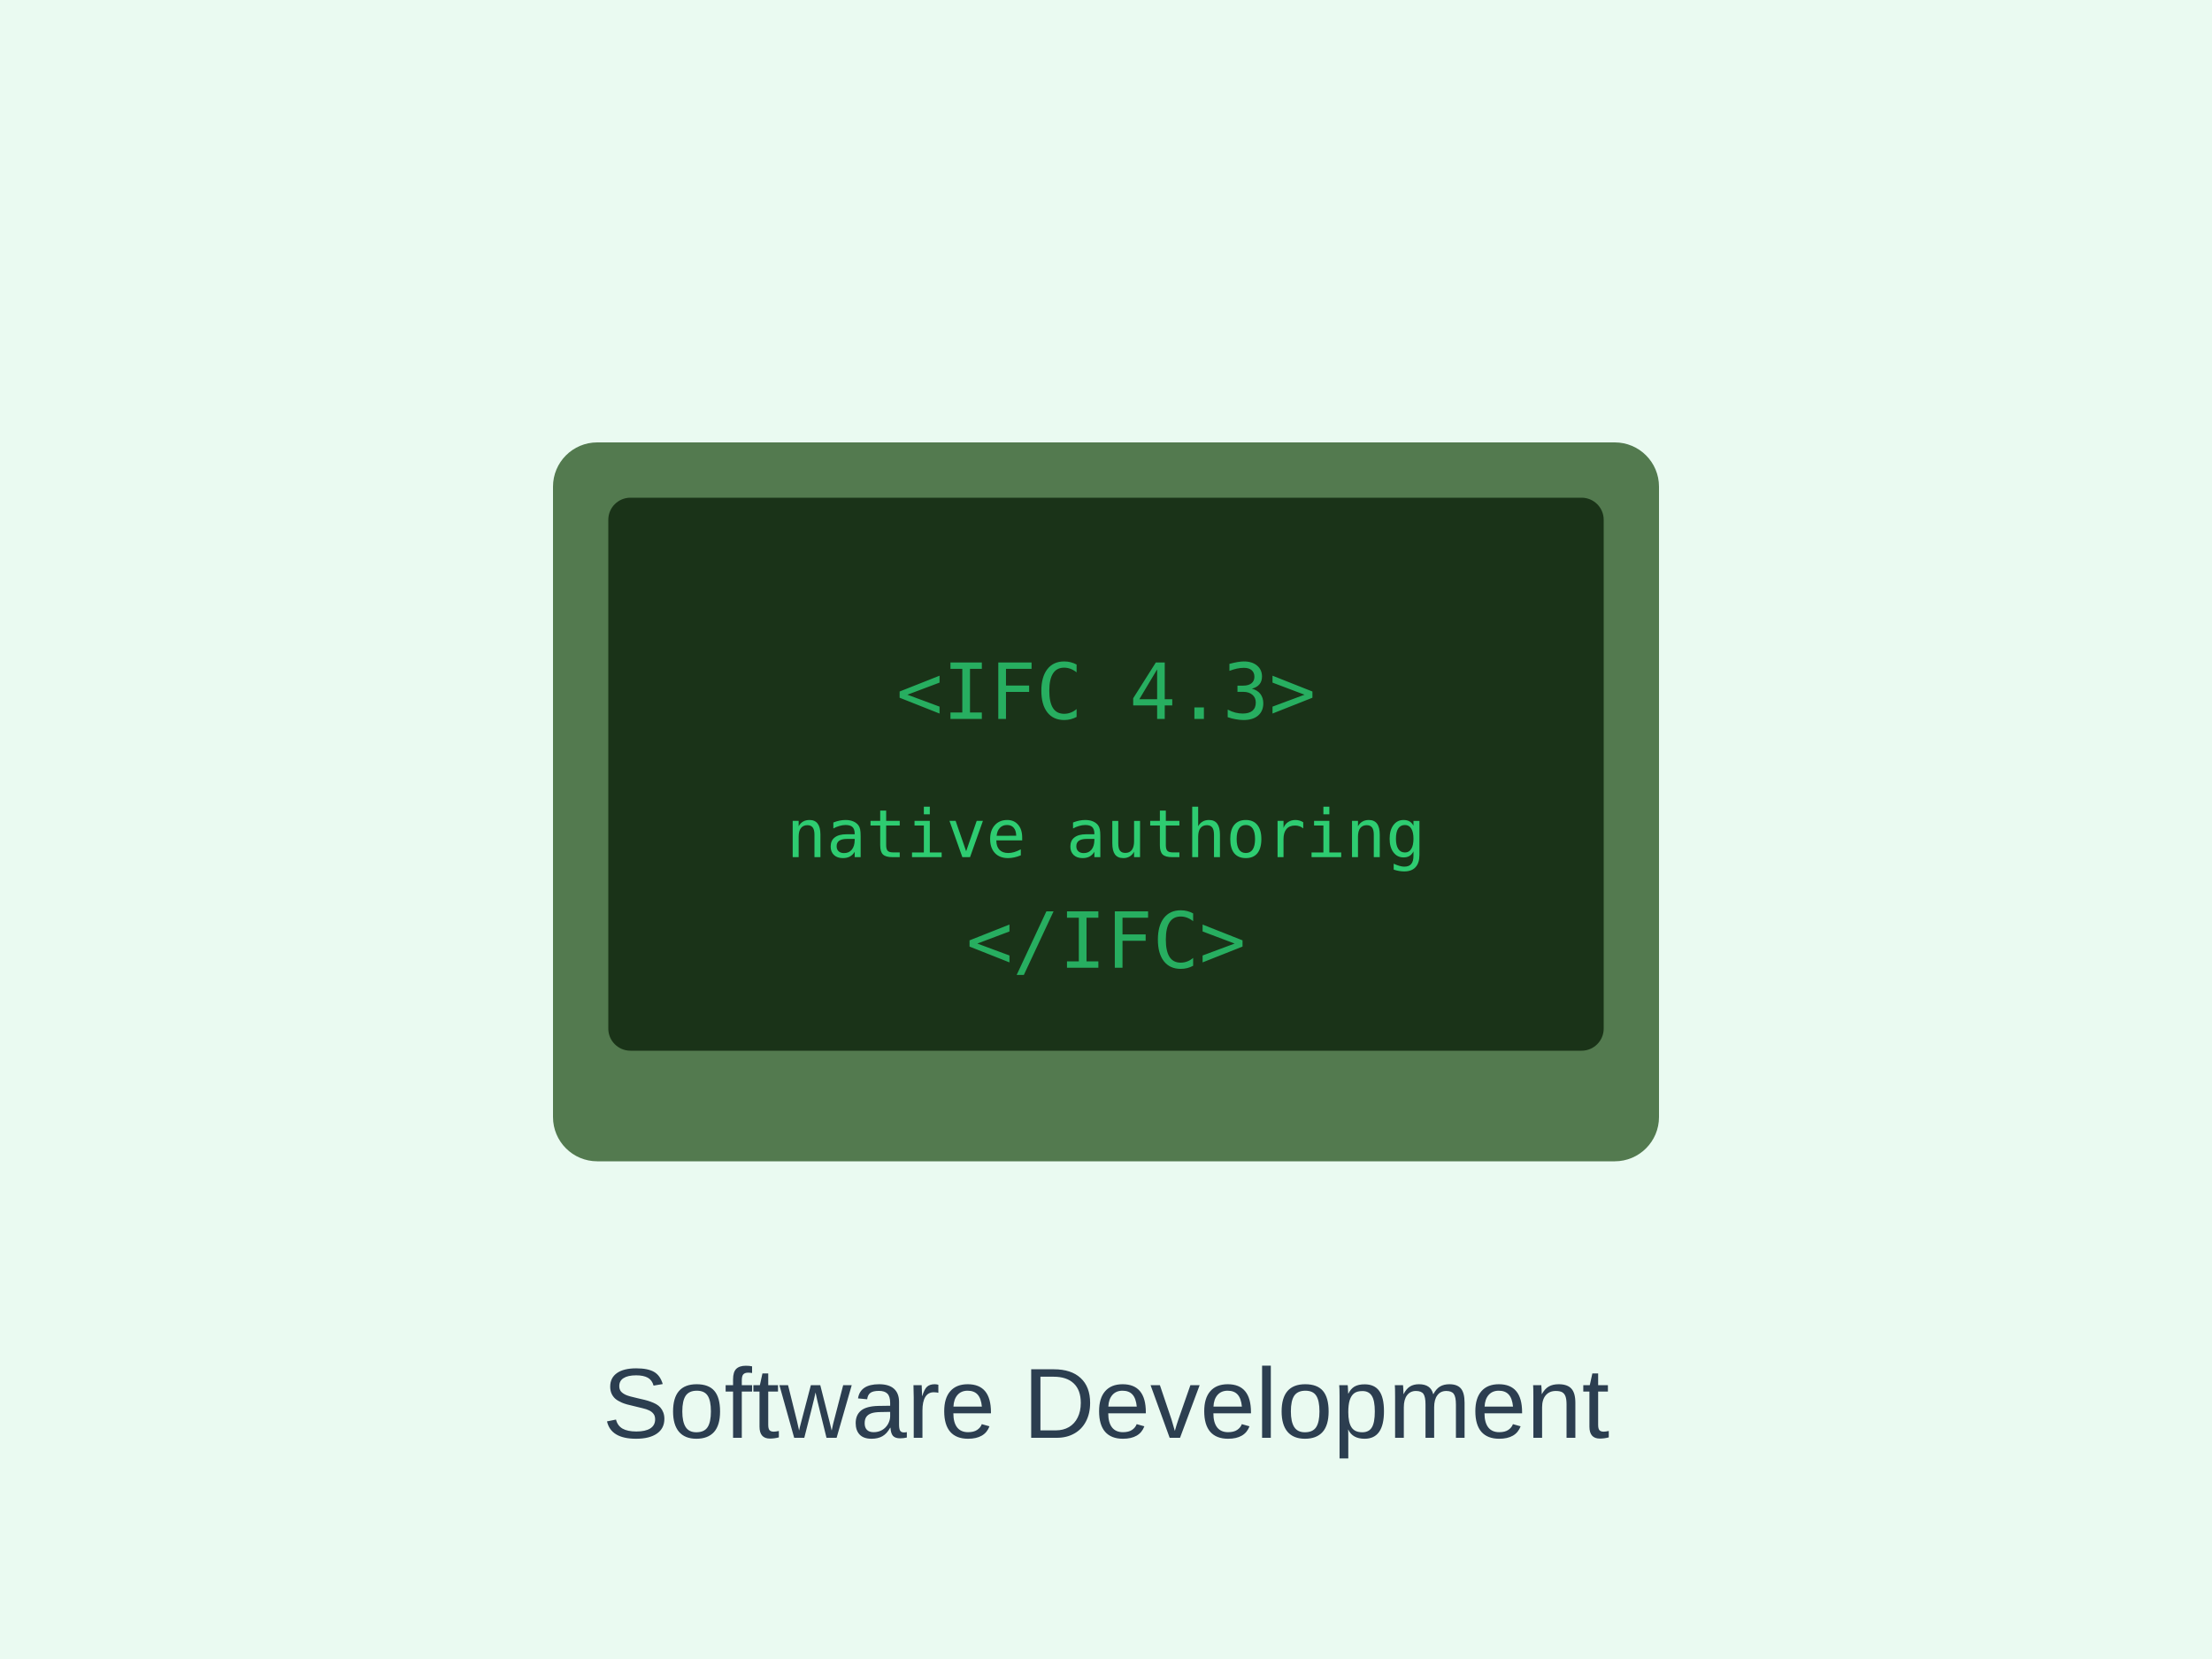
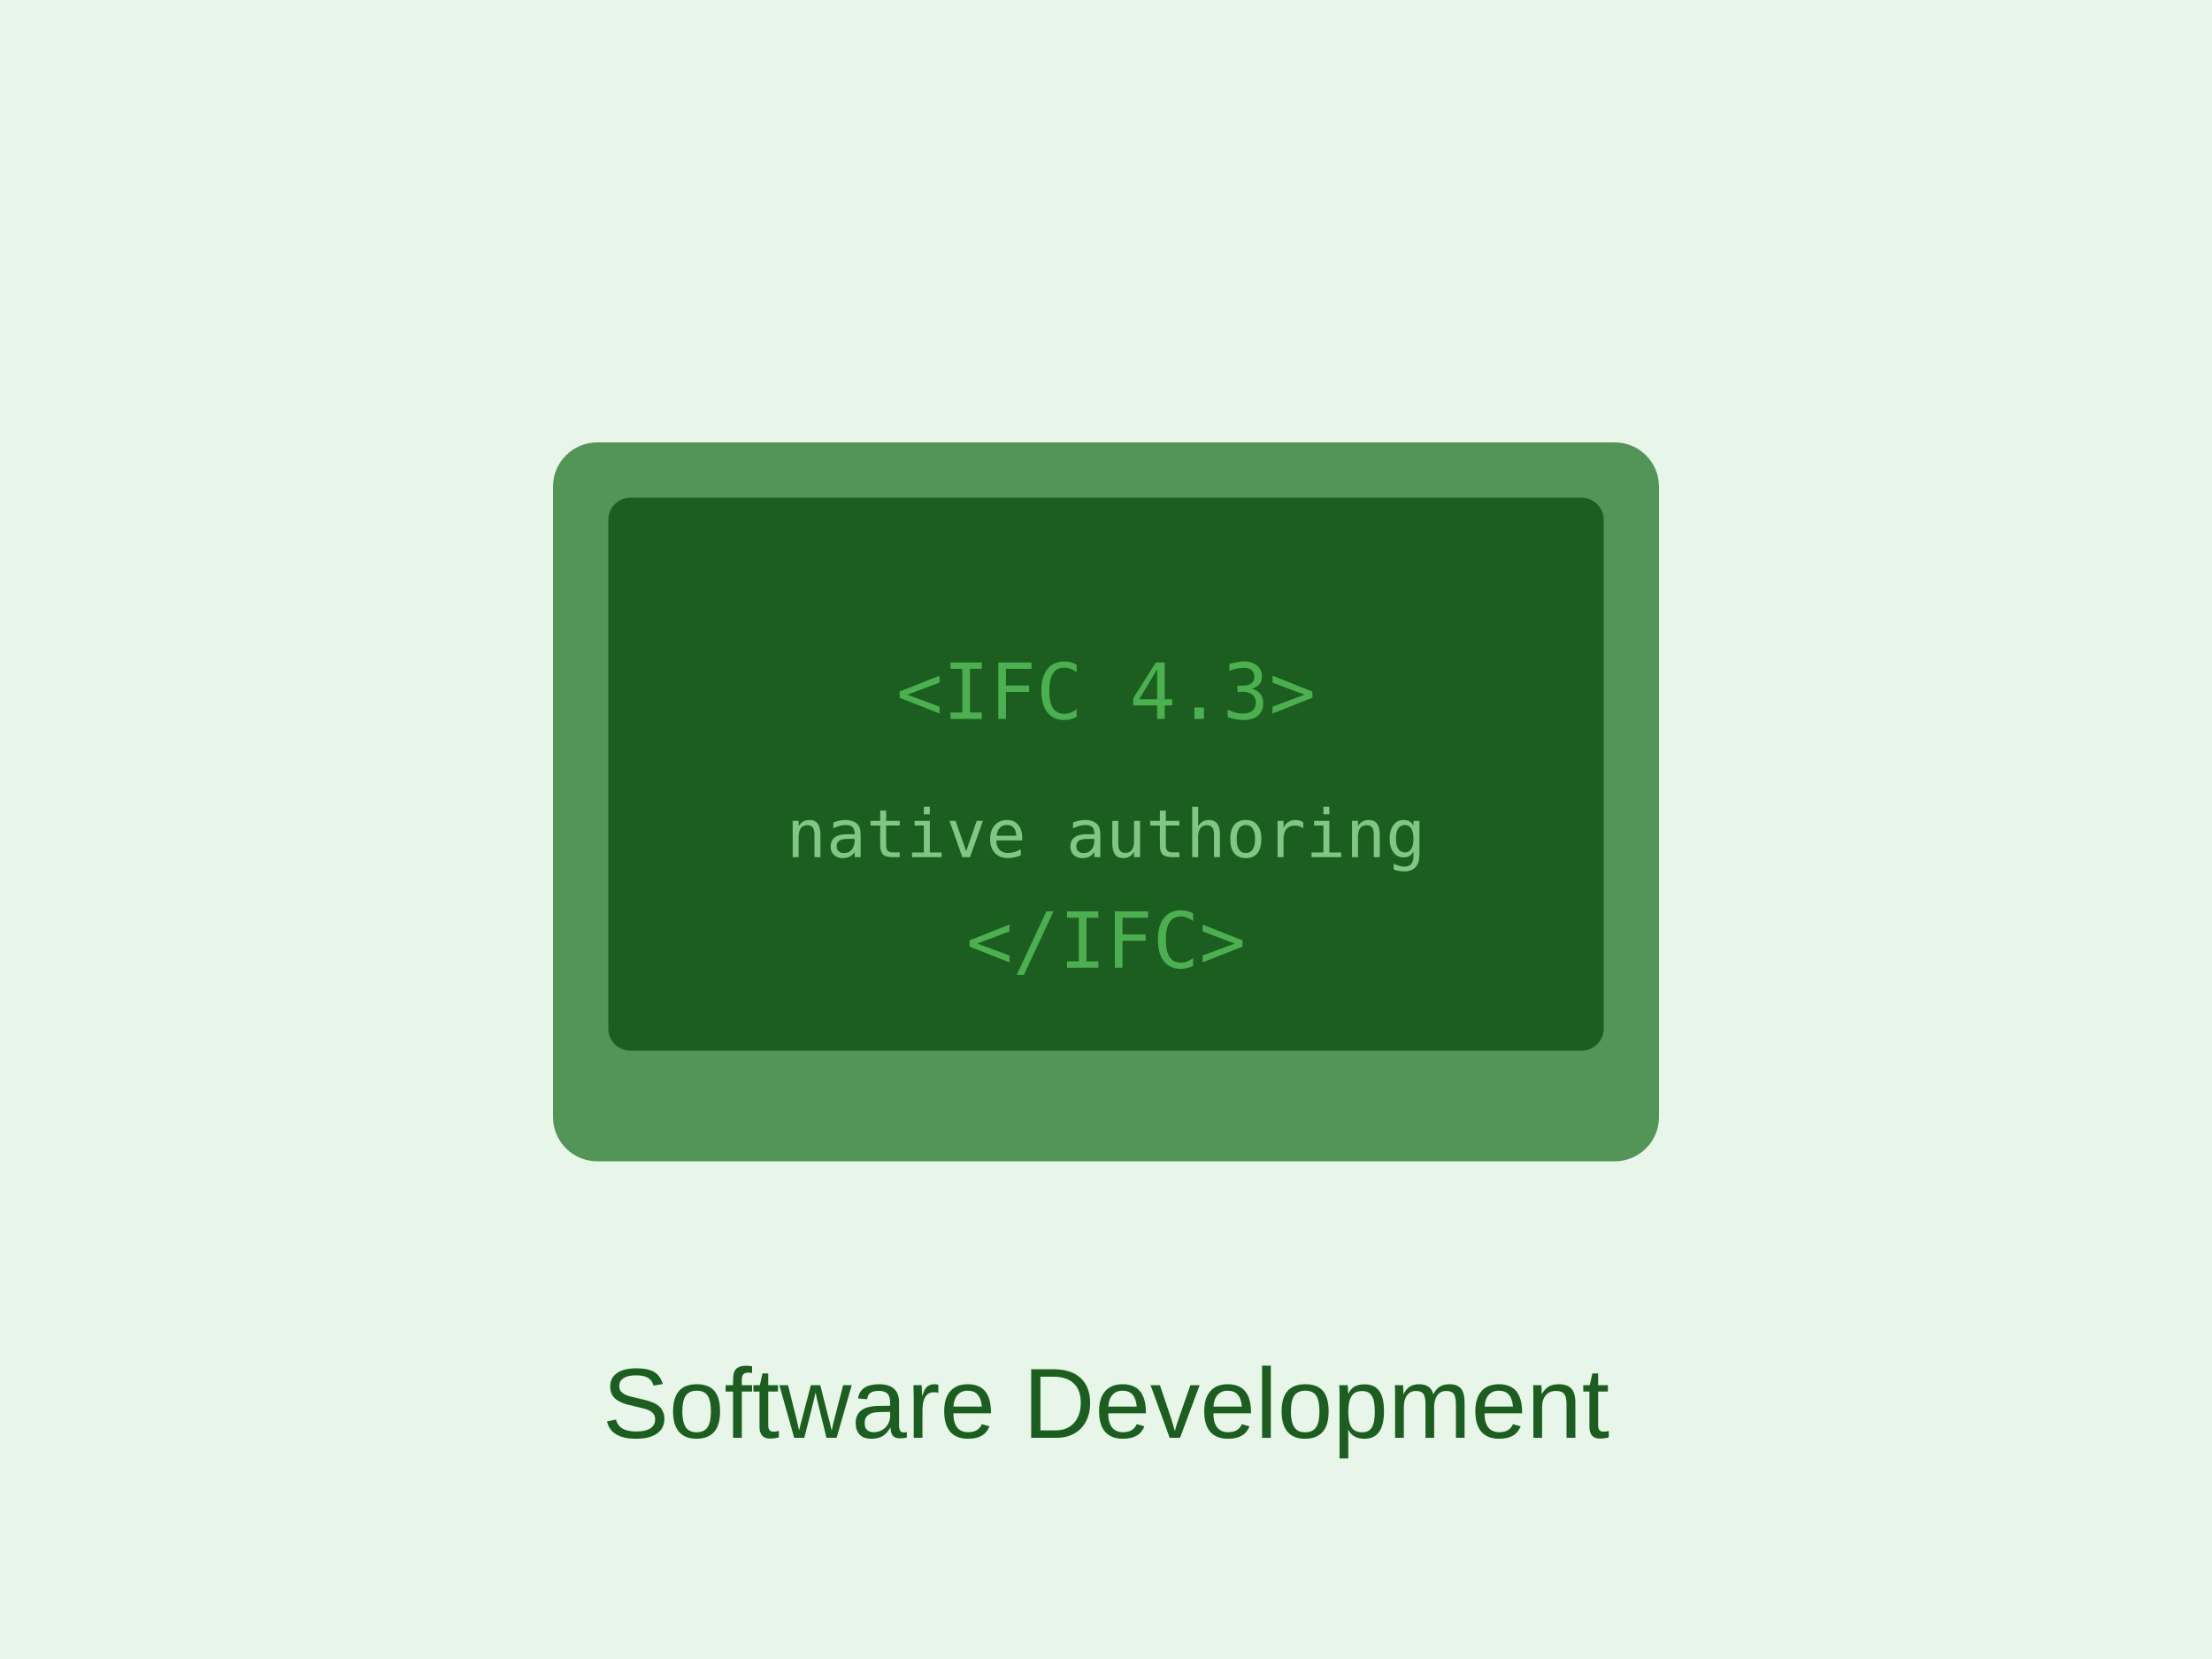
<svg xmlns="http://www.w3.org/2000/svg" viewBox="0 0 400 300">
-   <rect fill="#eafaf1" width="400" height="300" />
-   <rect x="100" y="80" width="200" height="130" rx="8" fill="#2d5a27" opacity="0.8" />
-   <rect x="110" y="90" width="180" height="100" rx="4" fill="#1a3318" />
-   <text x="200" y="130" text-anchor="middle" font-family="monospace" font-size="14" fill="#27ae60">&lt;IFC 4.3&gt;</text>
-   <text x="200" y="155" text-anchor="middle" font-family="monospace" font-size="12" fill="#2ecc71">native authoring</text>
-   <text x="200" y="175" text-anchor="middle" font-family="monospace" font-size="14" fill="#27ae60">&lt;/IFC&gt;</text>
-   <text x="200" y="260" text-anchor="middle" font-family="Arial, sans-serif" font-size="18" fill="#2c3e50">Software Development</text>
+   <rect fill="#e8f5e9" width="400" height="300" />
+   <rect x="100" y="80" width="200" height="130" rx="8" fill="#2e7d32" opacity="0.8" />
+   <rect x="110" y="90" width="180" height="100" rx="4" fill="#1b5e20" />
+   <text x="200" y="130" text-anchor="middle" font-family="monospace" font-size="14" fill="#4caf50">&lt;IFC 4.3&gt;</text>
+   <text x="200" y="155" text-anchor="middle" font-family="monospace" font-size="12" fill="#81c784">native authoring</text>
+   <text x="200" y="175" text-anchor="middle" font-family="monospace" font-size="14" fill="#4caf50">&lt;/IFC&gt;</text>
+   <text x="200" y="260" text-anchor="middle" font-family="Arial, sans-serif" font-size="18" fill="#1b5e20">Software Development</text>
</svg>
